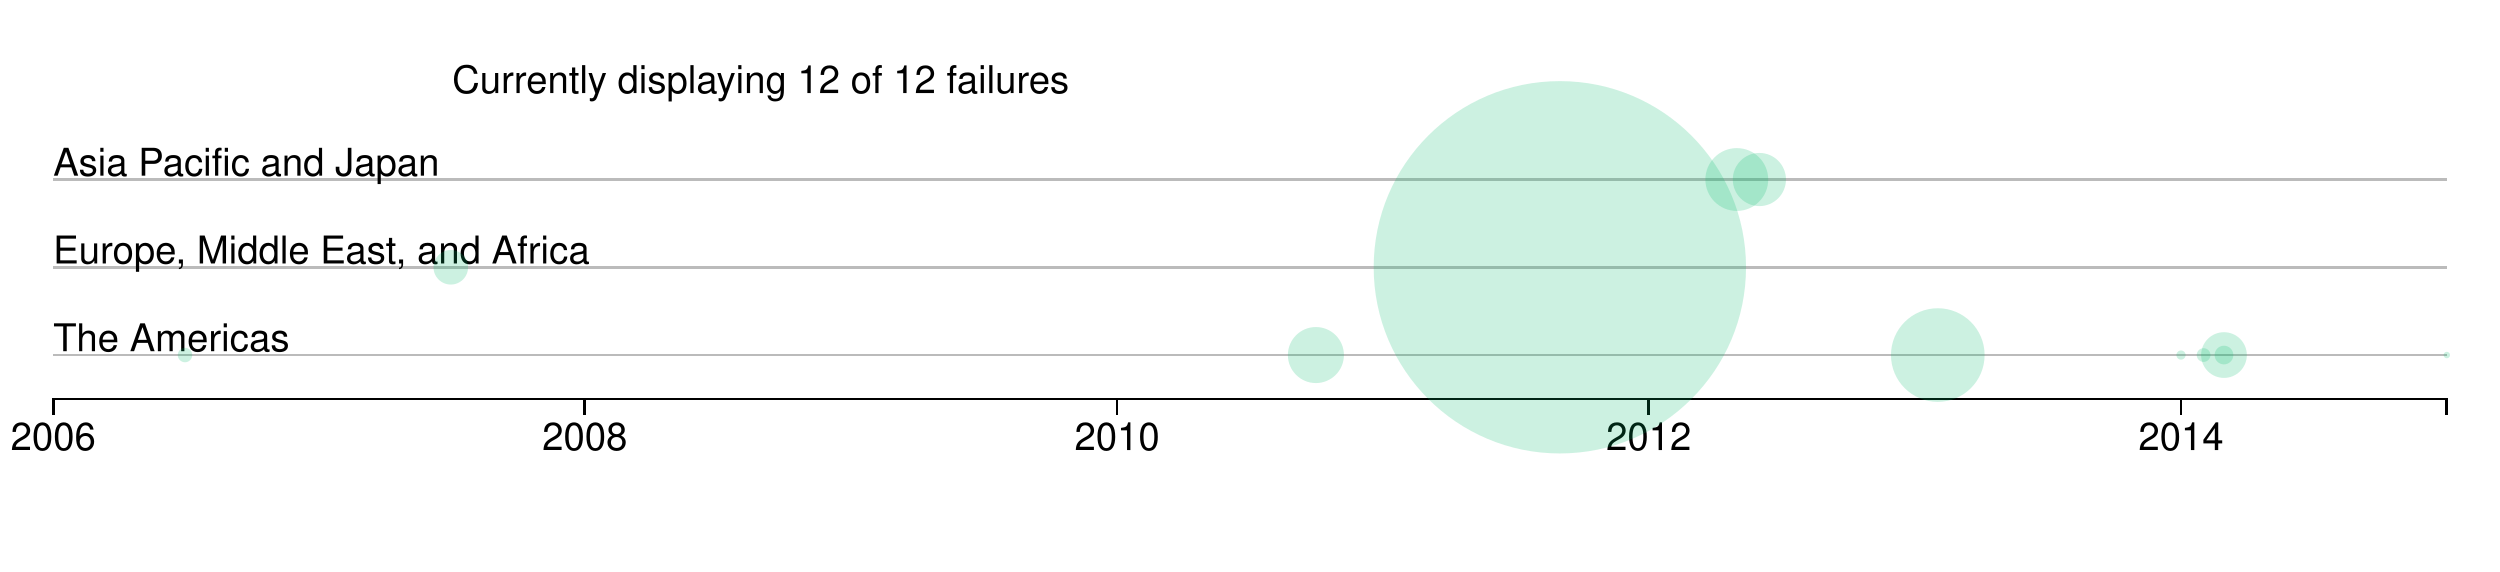
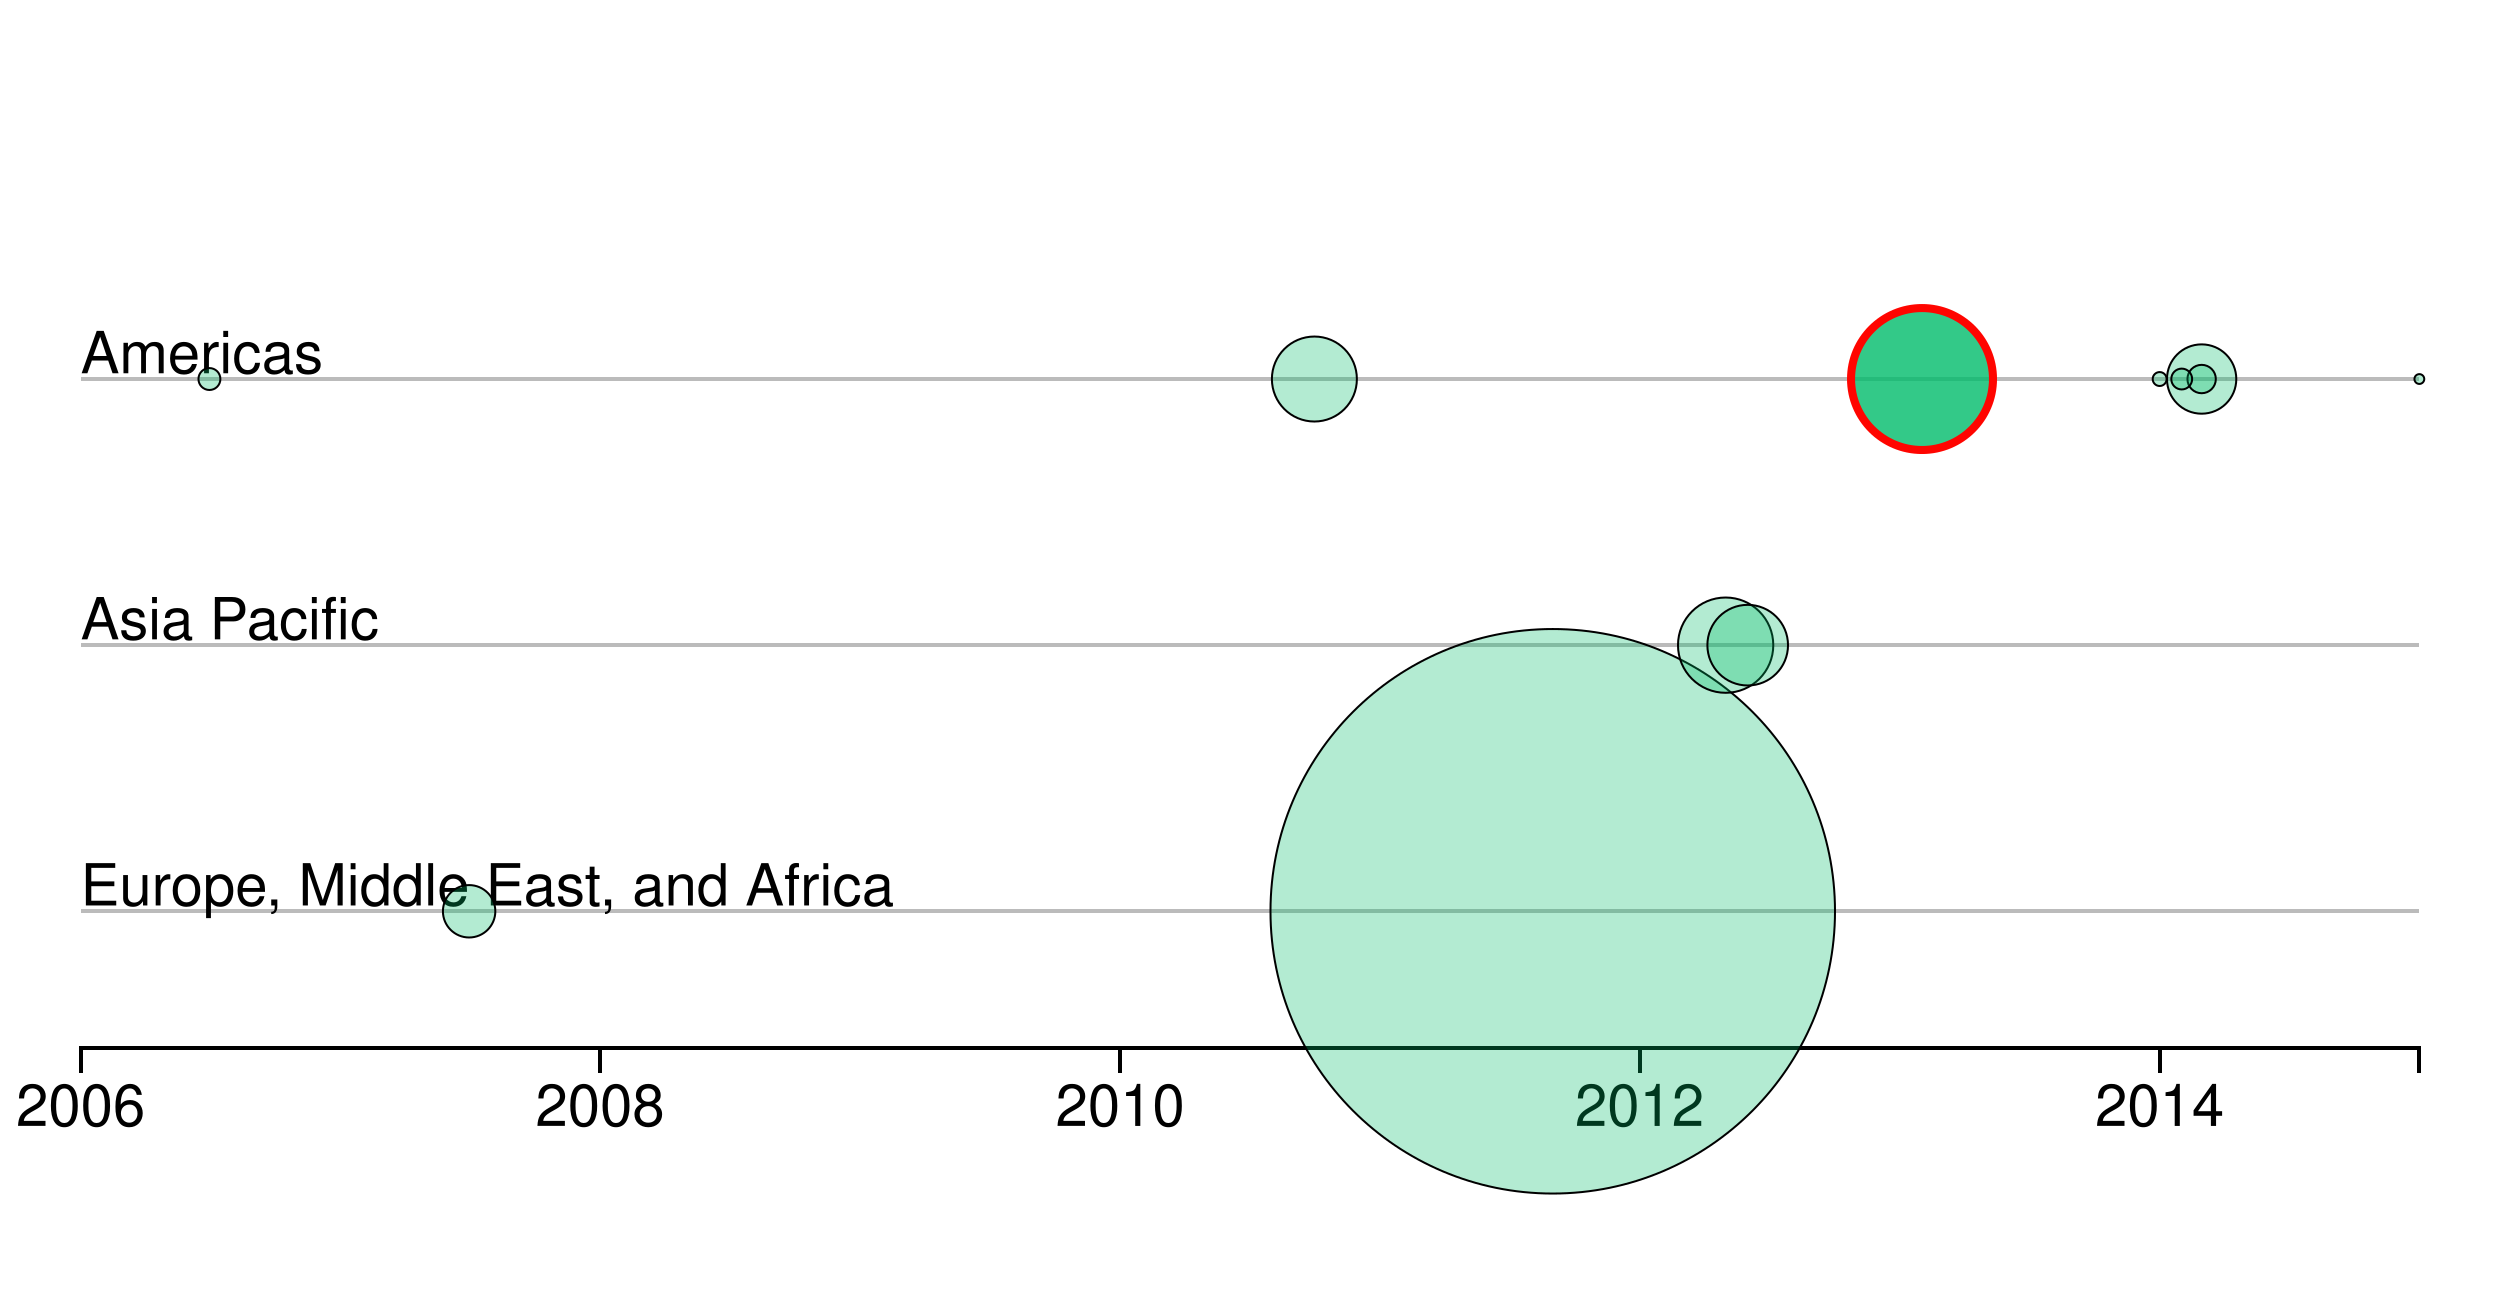
- <svg xmlns="http://www.w3.org/2000/svg" class="money" width="940" height="215" version="1.1" style="font-family:Theinhardt-Regular, Helvetica, Arial, sans-serif;font-size:14.4px;height:215px;line-height:21.6px;width:940px;perspective-origin:470px 107.5px;transform-origin:470px 107.5px;">
-   <g transform="translate(20,50)" style="font-family:Theinhardt-Regular, Helvetica, Arial, sans-serif;font-size:14.4px;height:auto;line-height:21.6px;overflow-x:visible;overflow-y:visible;width:auto;perspective-origin:0px 0px;transform-origin:0px 0px;">
-     <rect class="chart-background" x="0" y="0" width="900" height="100" style="font-family:Theinhardt-Regular, Helvetica, Arial, sans-serif;font-size:14.4px;height:auto;line-height:21.6px;opacity:0;overflow-x:visible;overflow-y:visible;width:auto;z-index:0;perspective-origin:0px 0px;transform-origin:0px 0px;" />
+ <svg xmlns="http://www.w3.org/2000/svg" class="money" width="620" height="325" version="1.1" style="font-family:Theinhardt-Regular, Helvetica, Arial, sans-serif;font-size:14.4px;height:325px;line-height:21.6px;width:620px;perspective-origin:310px 162.5px;transform-origin:310px 162.5px;">
+   <g transform="translate(20,60)" style="font-family:Theinhardt-Regular, Helvetica, Arial, sans-serif;font-size:14.4px;height:auto;line-height:21.6px;overflow-x:visible;overflow-y:visible;width:auto;perspective-origin:0px 0px;transform-origin:0px 0px;">
+     <rect class="chart-background" x="0" y="0" width="580" height="200" style="font-family:Theinhardt-Regular, Helvetica, Arial, sans-serif;font-size:14.4px;height:auto;line-height:21.6px;opacity:0;overflow-x:visible;overflow-y:visible;width:auto;z-index:0;perspective-origin:0px 0px;transform-origin:0px 0px;" />
    <g class="axes" style="font-family:Theinhardt-Regular, Helvetica, Arial, sans-serif;font-size:14.4px;height:auto;line-height:21.6px;overflow-x:visible;overflow-y:visible;width:auto;perspective-origin:0px 0px;transform-origin:0px 0px;">
-       <g class="x axis" transform="translate(0,100)" style="font-family:Theinhardt-Regular, Helvetica, Arial, sans-serif;font-size:14.4px;height:auto;line-height:21.6px;overflow-x:visible;overflow-y:visible;width:auto;perspective-origin:0px 0px;transform-origin:0px 0px;">
+       <g class="x axis" transform="translate(0,200)" style="font-family:Theinhardt-Regular, Helvetica, Arial, sans-serif;font-size:14.4px;height:auto;line-height:21.6px;overflow-x:visible;overflow-y:visible;width:auto;perspective-origin:0px 0px;transform-origin:0px 0px;">
        <g class="tick" transform="translate(0,0)" style="font-family:Theinhardt-Regular, Helvetica, Arial, sans-serif;font-size:14.4px;height:auto;line-height:21.6px;overflow-x:visible;overflow-y:visible;width:auto;perspective-origin:0px 0px;transform-origin:0px 0px;">
          <line y2="6" x2="0" style="font-family:Theinhardt-Regular, Helvetica, Arial, sans-serif;font-size:14.4px;height:auto;line-height:21.6px;overflow-x:visible;overflow-y:visible;width:auto;perspective-origin:0px 0px;transform-origin:0px 0px;fill:none;shape-rendering:crispEdges;stroke:rgb(0, 0, 0);" />
-           <text dy=".71em" y="9" x="0" style="display:block;font-family:Theinhardt-Regular, Helvetica, Arial, sans-serif;font-size:14.4px;height:15.016px;line-height:21.6px;overflow-x:visible;overflow-y:visible;white-space:nowrap;width:33.969px;perspective-origin:16.984px 7.5px;transform-origin:0px 0px;text-anchor:middle;">2006</text>
+           <text dy=".71em" y="9" x="0" style="display:block;font-family:Theinhardt-Regular, Helvetica, Arial, sans-serif;font-size:14.4px;height:15px;line-height:21.6px;overflow-x:visible;overflow-y:visible;white-space:nowrap;width:33.953px;perspective-origin:16.969px 7.5px;transform-origin:0px 0px;text-anchor:middle;">2006</text>
        </g>
-         <g class="tick" transform="translate(199.8783,0)" style="font-family:Theinhardt-Regular, Helvetica, Arial, sans-serif;font-size:14.4px;height:auto;line-height:21.6px;overflow-x:visible;overflow-y:visible;width:auto;perspective-origin:0px 0px;transform-origin:0px 0px;">
+         <g class="tick" transform="translate(128.8105,0)" style="font-family:Theinhardt-Regular, Helvetica, Arial, sans-serif;font-size:14.4px;height:auto;line-height:21.6px;overflow-x:visible;overflow-y:visible;width:auto;perspective-origin:0px 0px;transform-origin:0px 0px;">
          <line y2="6" x2="0" style="font-family:Theinhardt-Regular, Helvetica, Arial, sans-serif;font-size:14.4px;height:auto;line-height:21.6px;overflow-x:visible;overflow-y:visible;width:auto;perspective-origin:0px 0px;transform-origin:0px 0px;fill:none;shape-rendering:crispEdges;stroke:rgb(0, 0, 0);" />
-           <text dy=".71em" y="9" x="0" style="display:block;font-family:Theinhardt-Regular, Helvetica, Arial, sans-serif;font-size:14.4px;height:15.016px;line-height:21.6px;overflow-x:visible;overflow-y:visible;white-space:nowrap;width:33.969px;perspective-origin:16.984px 7.5px;transform-origin:0px 0px;text-anchor:middle;">2008</text>
+           <text dy=".71em" y="9" x="0" style="display:block;font-family:Theinhardt-Regular, Helvetica, Arial, sans-serif;font-size:14.4px;height:15px;line-height:21.6px;overflow-x:visible;overflow-y:visible;white-space:nowrap;width:33.953px;perspective-origin:16.969px 7.5px;transform-origin:0px 0px;text-anchor:middle;">2008</text>
        </g>
-         <g class="tick" transform="translate(400.0304,0)" style="font-family:Theinhardt-Regular, Helvetica, Arial, sans-serif;font-size:14.4px;height:auto;line-height:21.6px;overflow-x:visible;overflow-y:visible;width:auto;perspective-origin:0px 0px;transform-origin:0px 0px;">
+         <g class="tick" transform="translate(257.7974,0)" style="font-family:Theinhardt-Regular, Helvetica, Arial, sans-serif;font-size:14.4px;height:auto;line-height:21.6px;overflow-x:visible;overflow-y:visible;width:auto;perspective-origin:0px 0px;transform-origin:0px 0px;">
          <line y2="6" x2="0" style="font-family:Theinhardt-Regular, Helvetica, Arial, sans-serif;font-size:14.4px;height:auto;line-height:21.6px;overflow-x:visible;overflow-y:visible;width:auto;perspective-origin:0px 0px;transform-origin:0px 0px;fill:none;shape-rendering:crispEdges;stroke:rgb(0, 0, 0);" />
-           <text dy=".71em" y="9" x="0" style="display:block;font-family:Theinhardt-Regular, Helvetica, Arial, sans-serif;font-size:14.4px;height:15.016px;line-height:21.6px;overflow-x:visible;overflow-y:visible;white-space:nowrap;width:33.969px;perspective-origin:16.984px 7.5px;transform-origin:0px 0px;text-anchor:middle;">2010</text>
+           <text dy=".71em" y="9" x="0" style="display:block;font-family:Theinhardt-Regular, Helvetica, Arial, sans-serif;font-size:14.4px;height:15px;line-height:21.6px;overflow-x:visible;overflow-y:visible;white-space:nowrap;width:33.953px;perspective-origin:16.969px 7.5px;transform-origin:0px 0px;text-anchor:middle;">2010</text>
        </g>
-         <g class="tick" transform="translate(599.9087,0)" style="font-family:Theinhardt-Regular, Helvetica, Arial, sans-serif;font-size:14.4px;height:auto;line-height:21.6px;overflow-x:visible;overflow-y:visible;width:auto;perspective-origin:0px 0px;transform-origin:0px 0px;">
+         <g class="tick" transform="translate(386.6078,0)" style="font-family:Theinhardt-Regular, Helvetica, Arial, sans-serif;font-size:14.4px;height:auto;line-height:21.6px;overflow-x:visible;overflow-y:visible;width:auto;perspective-origin:0px 0px;transform-origin:0px 0px;">
          <line y2="6" x2="0" style="font-family:Theinhardt-Regular, Helvetica, Arial, sans-serif;font-size:14.4px;height:auto;line-height:21.6px;overflow-x:visible;overflow-y:visible;width:auto;perspective-origin:0px 0px;transform-origin:0px 0px;fill:none;shape-rendering:crispEdges;stroke:rgb(0, 0, 0);" />
-           <text dy=".71em" y="9" x="0" style="display:block;font-family:Theinhardt-Regular, Helvetica, Arial, sans-serif;font-size:14.4px;height:15.016px;line-height:21.6px;overflow-x:visible;overflow-y:visible;white-space:nowrap;width:33.969px;perspective-origin:16.984px 7.5px;transform-origin:0px 0px;text-anchor:middle;">2012</text>
+           <text dy=".71em" y="9" x="0" style="display:block;font-family:Theinhardt-Regular, Helvetica, Arial, sans-serif;font-size:14.4px;height:15px;line-height:21.6px;overflow-x:visible;overflow-y:visible;white-space:nowrap;width:33.953px;perspective-origin:16.969px 7.5px;transform-origin:0px 0px;text-anchor:middle;">2012</text>
        </g>
-         <g class="tick" transform="translate(800.0608,0)" style="font-family:Theinhardt-Regular, Helvetica, Arial, sans-serif;font-size:14.4px;height:auto;line-height:21.6px;overflow-x:visible;overflow-y:visible;width:auto;perspective-origin:0px 0px;transform-origin:0px 0px;">
+         <g class="tick" transform="translate(515.5948,0)" style="font-family:Theinhardt-Regular, Helvetica, Arial, sans-serif;font-size:14.4px;height:auto;line-height:21.6px;overflow-x:visible;overflow-y:visible;width:auto;perspective-origin:0px 0px;transform-origin:0px 0px;">
          <line y2="6" x2="0" style="font-family:Theinhardt-Regular, Helvetica, Arial, sans-serif;font-size:14.4px;height:auto;line-height:21.6px;overflow-x:visible;overflow-y:visible;width:auto;perspective-origin:0px 0px;transform-origin:0px 0px;fill:none;shape-rendering:crispEdges;stroke:rgb(0, 0, 0);" />
-           <text dy=".71em" y="9" x="0" style="display:block;font-family:Theinhardt-Regular, Helvetica, Arial, sans-serif;font-size:14.4px;height:15.016px;line-height:21.6px;overflow-x:visible;overflow-y:visible;white-space:nowrap;width:33.969px;perspective-origin:16.984px 7.5px;transform-origin:0px 0px;text-anchor:middle;">2014</text>
+           <text dy=".71em" y="9" x="0" style="display:block;font-family:Theinhardt-Regular, Helvetica, Arial, sans-serif;font-size:14.4px;height:15px;line-height:21.6px;overflow-x:visible;overflow-y:visible;white-space:nowrap;width:33.953px;perspective-origin:16.969px 7.5px;transform-origin:0px 0px;text-anchor:middle;">2014</text>
        </g>
-         <path class="domain" d="M0,6V0H900V6" style="font-family:Theinhardt-Regular, Helvetica, Arial, sans-serif;font-size:14.4px;height:auto;line-height:21.6px;overflow-x:visible;overflow-y:visible;width:auto;perspective-origin:0px 0px;transform-origin:0px 0px;fill:none;shape-rendering:crispEdges;stroke:rgb(0, 0, 0);" />
-       </g>
-     </g>
-     <g class="status-base" style="font-family:Theinhardt-Regular, Helvetica, Arial, sans-serif;font-size:14.4px;height:auto;line-height:21.6px;overflow-x:visible;overflow-y:visible;width:auto;perspective-origin:0px 0px;transform-origin:0px 0px;">
-       <g class="current-status" style="font-family:Theinhardt-Regular, Helvetica, Arial, sans-serif;font-size:14.4px;height:auto;line-height:21.6px;overflow-x:visible;overflow-y:visible;width:auto;perspective-origin:0px 0px;transform-origin:0px 0px;">
-         <text x="0" y="0" dx="150" dy="-15" style="display:block;font-family:Theinhardt-Regular, Helvetica, Arial, sans-serif;font-size:14.4px;height:15px;line-height:21.6px;overflow-x:visible;overflow-y:visible;white-space:nowrap;width:221.828px;perspective-origin:110.906px 7.5px;transform-origin:0px 0px;">Currently displaying 12 of 12 failures</text>
+         <path class="domain" d="M0,6V0H580V6" style="font-family:Theinhardt-Regular, Helvetica, Arial, sans-serif;font-size:14.4px;height:auto;line-height:21.6px;overflow-x:visible;overflow-y:visible;width:auto;perspective-origin:0px 0px;transform-origin:0px 0px;fill:none;shape-rendering:crispEdges;stroke:rgb(0, 0, 0);" />
      </g>
    </g>
    <g class="lines" style="font-family:Theinhardt-Regular, Helvetica, Arial, sans-serif;font-size:14.4px;height:auto;line-height:21.6px;overflow-x:visible;overflow-y:visible;width:auto;perspective-origin:0px 0px;transform-origin:0px 0px;">
-       <line class="straight-line" x1="0" x2="900" y1="17.5" y2="17.5" stroke-width="1" style="font-family:Theinhardt-Regular, Helvetica, Arial, sans-serif;font-size:14.4px;height:auto;line-height:21.6px;overflow-x:visible;overflow-y:visible;width:auto;perspective-origin:0px 0px;transform-origin:0px 0px;shape-rendering:crispEdges;stroke:rgb(187, 187, 187);" />
-       <line class="straight-line" x1="0" x2="900" y1="50.5" y2="50.5" stroke-width="1" style="font-family:Theinhardt-Regular, Helvetica, Arial, sans-serif;font-size:14.4px;height:auto;line-height:21.6px;overflow-x:visible;overflow-y:visible;width:auto;perspective-origin:0px 0px;transform-origin:0px 0px;shape-rendering:crispEdges;stroke:rgb(187, 187, 187);" />
-       <line class="straight-line" x1="0" x2="900" y1="83.5" y2="83.5" stroke-width="1" style="font-family:Theinhardt-Regular, Helvetica, Arial, sans-serif;font-size:14.4px;height:auto;line-height:21.6px;overflow-x:visible;overflow-y:visible;width:auto;perspective-origin:0px 0px;transform-origin:0px 0px;shape-rendering:crispEdges;stroke:rgb(187, 187, 187);" />
+       <line class="straight-line" x1="0" x2="580" y1="34" y2="34" stroke-width="1" style="font-family:Theinhardt-Regular, Helvetica, Arial, sans-serif;font-size:14.4px;height:auto;line-height:21.6px;overflow-x:visible;overflow-y:visible;width:auto;perspective-origin:0px 0px;transform-origin:0px 0px;shape-rendering:crispEdges;stroke:rgb(187, 187, 187);" />
+       <line class="straight-line" x1="0" x2="580" y1="100" y2="100" stroke-width="1" style="font-family:Theinhardt-Regular, Helvetica, Arial, sans-serif;font-size:14.4px;height:auto;line-height:21.6px;overflow-x:visible;overflow-y:visible;width:auto;perspective-origin:0px 0px;transform-origin:0px 0px;shape-rendering:crispEdges;stroke:rgb(187, 187, 187);" />
+       <line class="straight-line" x1="0" x2="580" y1="166" y2="166" stroke-width="1" style="font-family:Theinhardt-Regular, Helvetica, Arial, sans-serif;font-size:14.4px;height:auto;line-height:21.6px;overflow-x:visible;overflow-y:visible;width:auto;perspective-origin:0px 0px;transform-origin:0px 0px;shape-rendering:crispEdges;stroke:rgb(187, 187, 187);" />
    </g>
    <g class="labels" style="font-family:Theinhardt-Regular, Helvetica, Arial, sans-serif;font-size:14.4px;height:auto;line-height:21.6px;overflow-x:visible;overflow-y:visible;width:auto;perspective-origin:0px 0px;transform-origin:0px 0px;">
-       <text class="y label" x="0" y="17.5" dy="-.1em" dx="0" text-anchor="beginning" style="display:block;font-family:Theinhardt-Regular, Helvetica, Arial, sans-serif;font-size:14.4px;height:15.016px;line-height:21.6px;overflow-x:visible;overflow-y:visible;white-space:nowrap;width:132.703px;perspective-origin:66.344px 7.5px;transform-origin:0px 0px;">Asia Pacific and Japan</text>
-       <text class="y label" x="0" y="50.5" dy="-.1em" dx="0" text-anchor="beginning" style="display:block;font-family:Theinhardt-Regular, Helvetica, Arial, sans-serif;font-size:14.4px;height:15.016px;line-height:21.6px;overflow-x:visible;overflow-y:visible;white-space:nowrap;width:187.219px;perspective-origin:93.609px 7.5px;transform-origin:0px 0px;">Europe, Middle East, and Africa</text>
-       <text class="y label" x="0" y="83.5" dy="-.1em" dx="0" text-anchor="beginning" style="display:block;font-family:Theinhardt-Regular, Helvetica, Arial, sans-serif;font-size:14.4px;height:15.016px;line-height:21.6px;overflow-x:visible;overflow-y:visible;white-space:nowrap;width:81.984px;perspective-origin:40.984px 7.5px;transform-origin:0px 0px;">The Americas</text>
+       <text class="y label" x="0" y="34" dy="-.1em" dx="0" text-anchor="beginning" style="display:block;font-family:Theinhardt-Regular, Helvetica, Arial, sans-serif;font-size:14.4px;height:15px;line-height:21.6px;overflow-x:visible;overflow-y:visible;white-space:nowrap;width:56.344px;perspective-origin:28.172px 7.5px;transform-origin:0px 0px;">Americas</text>
+       <text class="y label" x="0" y="100" dy="-.1em" dx="0" text-anchor="beginning" style="display:block;font-family:Theinhardt-Regular, Helvetica, Arial, sans-serif;font-size:14.4px;height:15px;line-height:21.6px;overflow-x:visible;overflow-y:visible;white-space:nowrap;width:69.219px;perspective-origin:34.609px 7.5px;transform-origin:0px 0px;">Asia Pacific</text>
+       <text class="y label" x="0" y="166" dy="-.1em" dx="0" text-anchor="beginning" style="display:block;font-family:Theinhardt-Regular, Helvetica, Arial, sans-serif;font-size:14.4px;height:15px;line-height:21.6px;overflow-x:visible;overflow-y:visible;white-space:nowrap;width:187.203px;perspective-origin:93.594px 7.5px;transform-origin:0px 0px;">Europe, Middle East, and Africa</text>
    </g>
    <g class="circles" style="font-family:Theinhardt-Regular, Helvetica, Arial, sans-serif;font-size:14.4px;height:auto;line-height:21.6px;overflow-x:visible;overflow-y:visible;width:auto;perspective-origin:0px 0px;transform-origin:0px 0px;">
-       <circle class="data-point" r="70" data-date-index="133" cx="566.504" style="cursor:pointer;font-family:Theinhardt-Regular, Helvetica, Arial, sans-serif;font-size:14.4px;height:auto;line-height:21.6px;overflow-x:visible;overflow-y:visible;width:auto;perspective-origin:0px 0px;transform-origin:0px 0px;fill:rgb(0, 187, 106);fill-opacity:0.2;cx:566.504px;cy:50.5px;r:70px;" cy="50.5" />
-       <circle class="data-point" r="17.601" data-date-index="159" cx="708.61" style="cursor:pointer;font-family:Theinhardt-Regular, Helvetica, Arial, sans-serif;font-size:14.4px;height:auto;line-height:21.6px;overflow-x:visible;overflow-y:visible;width:auto;perspective-origin:0px 0px;transform-origin:0px 0px;fill:rgb(0, 187, 106);fill-opacity:0.2;cx:708.61px;cy:83.5px;r:17.601px;" cy="83.5" />
-       <circle class="data-point" r="11.816" data-date-index="144" cx="633.039" style="cursor:pointer;font-family:Theinhardt-Regular, Helvetica, Arial, sans-serif;font-size:14.4px;height:auto;line-height:21.6px;overflow-x:visible;overflow-y:visible;width:auto;perspective-origin:0px 0px;transform-origin:0px 0px;fill:rgb(0, 187, 106);fill-opacity:0.2;cx:633.039px;cy:17.5px;r:11.816px;" cy="17.5" />
-       <circle class="data-point" r="10.538" data-date-index="108" cx="474.779" style="cursor:pointer;font-family:Theinhardt-Regular, Helvetica, Arial, sans-serif;font-size:14.4px;height:auto;line-height:21.6px;overflow-x:visible;overflow-y:visible;width:auto;perspective-origin:0px 0px;transform-origin:0px 0px;fill:rgb(0, 187, 106);fill-opacity:0.2;cx:474.779px;cy:83.5px;r:10.538px;" cy="83.5" />
-       <circle class="data-point" r="9.999" data-date-index="145" cx="641.527" style="cursor:pointer;font-family:Theinhardt-Regular, Helvetica, Arial, sans-serif;font-size:14.4px;height:auto;line-height:21.6px;overflow-x:visible;overflow-y:visible;width:auto;perspective-origin:0px 0px;transform-origin:0px 0px;fill:rgb(0, 187, 106);fill-opacity:0.2;cx:641.527px;cy:17.5px;r:9.999px;" cy="17.5" />
-       <circle class="data-point" r="8.595" data-date-index="190" cx="816.215" style="cursor:pointer;font-family:Theinhardt-Regular, Helvetica, Arial, sans-serif;font-size:14.4px;height:auto;line-height:21.6px;overflow-x:visible;overflow-y:visible;width:auto;perspective-origin:0px 0px;transform-origin:0px 0px;fill:rgb(0, 187, 106);fill-opacity:0.2;cx:816.215px;cy:83.5px;r:8.595px;" cy="83.5" />
-       <circle class="data-point" r="6.497" data-date-index="32" cx="149.498" style="cursor:pointer;font-family:Theinhardt-Regular, Helvetica, Arial, sans-serif;font-size:14.4px;height:auto;line-height:21.6px;overflow-x:visible;overflow-y:visible;width:auto;perspective-origin:0px 0px;transform-origin:0px 0px;fill:rgb(0, 187, 106);fill-opacity:0.2;cx:149.498px;cy:50.5px;r:6.497px;" cy="50.5" />
-       <circle class="data-point" r="3.52" data-date-index="189" cx="816.215" style="cursor:pointer;font-family:Theinhardt-Regular, Helvetica, Arial, sans-serif;font-size:14.4px;height:auto;line-height:21.6px;overflow-x:visible;overflow-y:visible;width:auto;perspective-origin:0px 0px;transform-origin:0px 0px;fill:rgb(0, 187, 106);fill-opacity:0.2;cx:816.215px;cy:83.5px;r:3.52px;" cy="83.5" />
-       <circle class="data-point" r="2.718" data-date-index="19" cx="49.559" style="cursor:pointer;font-family:Theinhardt-Regular, Helvetica, Arial, sans-serif;font-size:14.4px;height:auto;line-height:21.6px;overflow-x:visible;overflow-y:visible;width:auto;perspective-origin:0px 0px;transform-origin:0px 0px;fill:rgb(0, 187, 106);fill-opacity:0.2;cx:49.559px;cy:83.5px;r:2.718px;" cy="83.5" />
-       <circle class="data-point" r="2.583" data-date-index="184" cx="808.549" style="cursor:pointer;font-family:Theinhardt-Regular, Helvetica, Arial, sans-serif;font-size:14.4px;height:auto;line-height:21.6px;overflow-x:visible;overflow-y:visible;width:auto;perspective-origin:0px 0px;transform-origin:0px 0px;fill:rgb(0, 187, 106);fill-opacity:0.2;cx:808.549px;cy:83.5px;r:2.583px;" cy="83.5" />
-       <circle class="data-point" r="1.726" data-date-index="183" cx="800.061" style="cursor:pointer;font-family:Theinhardt-Regular, Helvetica, Arial, sans-serif;font-size:14.4px;height:auto;line-height:21.6px;overflow-x:visible;overflow-y:visible;width:auto;perspective-origin:0px 0px;transform-origin:0px 0px;fill:rgb(0, 187, 106);fill-opacity:0.2;cx:800.061px;cy:83.5px;r:1.726px;" cy="83.5" />
-       <circle class="data-point" r="1.216" data-date-index="210" cx="900" style="cursor:pointer;font-family:Theinhardt-Regular, Helvetica, Arial, sans-serif;font-size:14.4px;height:auto;line-height:21.6px;overflow-x:visible;overflow-y:visible;width:auto;perspective-origin:0px 0px;transform-origin:0px 0px;fill:rgb(0, 187, 106);fill-opacity:0.2;cx:900px;cy:83.5px;r:1.216px;" cy="83.5" />
+       <circle class="data-point money" r="70" data-date-index="133" cx="365.081" style="cursor:pointer;font-family:Theinhardt-Regular, Helvetica, Arial, sans-serif;font-size:14.4px;height:auto;line-height:21.6px;overflow-x:visible;overflow-y:visible;width:auto;perspective-origin:0px 0px;transform-origin:0px 0px;fill:rgb(0, 187, 106);fill-opacity:0.3;stroke:rgb(0, 0, 0);stroke-width:0.5px;cx:365.081px;cy:166px;r:70px;" cy="166" />
+       <circle class="data-point money active" r="17.601" data-date-index="159" cx="456.66" cy="34" style="cursor:pointer;font-family:Theinhardt-Regular, Helvetica, Arial, sans-serif;font-size:14.4px;height:auto;line-height:21.6px;overflow-x:visible;overflow-y:visible;width:auto;perspective-origin:0px 0px;transform-origin:0px 0px;fill:rgb(0, 187, 106);fill-opacity:0.8;stroke:rgb(255, 5, 0);stroke-width:2px;cx:456.66px;cy:34px;r:17.601px;" />
+       <circle class="data-point money" r="11.816" data-date-index="144" cx="407.959" style="cursor:pointer;font-family:Theinhardt-Regular, Helvetica, Arial, sans-serif;font-size:14.4px;height:auto;line-height:21.6px;overflow-x:visible;overflow-y:visible;width:auto;perspective-origin:0px 0px;transform-origin:0px 0px;fill:rgb(0, 187, 106);fill-opacity:0.3;stroke:rgb(0, 0, 0);stroke-width:0.5px;cx:407.959px;cy:100px;r:11.816px;" cy="100" />
+       <circle class="data-point money" r="10.538" data-date-index="108" cx="305.969" style="cursor:pointer;font-family:Theinhardt-Regular, Helvetica, Arial, sans-serif;font-size:14.4px;height:auto;line-height:21.6px;overflow-x:visible;overflow-y:visible;width:auto;perspective-origin:0px 0px;transform-origin:0px 0px;fill:rgb(0, 187, 106);fill-opacity:0.3;stroke:rgb(0, 0, 0);stroke-width:0.5px;cx:305.969px;cy:34px;r:10.538px;" cy="34" />
+       <circle class="data-point money" r="9.999" data-date-index="145" cx="413.429" style="cursor:pointer;font-family:Theinhardt-Regular, Helvetica, Arial, sans-serif;font-size:14.4px;height:auto;line-height:21.6px;overflow-x:visible;overflow-y:visible;width:auto;perspective-origin:0px 0px;transform-origin:0px 0px;fill:rgb(0, 187, 106);fill-opacity:0.3;stroke:rgb(0, 0, 0);stroke-width:0.5px;cx:413.429px;cy:100px;r:9.999px;" cy="100" />
+       <circle class="data-point money" r="8.595" data-date-index="190" cx="526.005" style="cursor:pointer;font-family:Theinhardt-Regular, Helvetica, Arial, sans-serif;font-size:14.4px;height:auto;line-height:21.6px;overflow-x:visible;overflow-y:visible;width:auto;perspective-origin:0px 0px;transform-origin:0px 0px;fill:rgb(0, 187, 106);fill-opacity:0.3;stroke:rgb(0, 0, 0);stroke-width:0.5px;cx:526.005px;cy:34px;r:8.595px;" cy="34" />
+       <circle class="data-point money" r="6.497" data-date-index="32" cx="96.343" style="cursor:pointer;font-family:Theinhardt-Regular, Helvetica, Arial, sans-serif;font-size:14.4px;height:auto;line-height:21.6px;overflow-x:visible;overflow-y:visible;width:auto;perspective-origin:0px 0px;transform-origin:0px 0px;fill:rgb(0, 187, 106);fill-opacity:0.3;stroke:rgb(0, 0, 0);stroke-width:0.5px;cx:96.343px;cy:166px;r:6.497px;" cy="166" />
+       <circle class="data-point money" r="3.52" data-date-index="189" cx="526.005" style="cursor:pointer;font-family:Theinhardt-Regular, Helvetica, Arial, sans-serif;font-size:14.4px;height:auto;line-height:21.6px;overflow-x:visible;overflow-y:visible;width:auto;perspective-origin:0px 0px;transform-origin:0px 0px;fill:rgb(0, 187, 106);fill-opacity:0.3;stroke:rgb(0, 0, 0);stroke-width:0.5px;cx:526.005px;cy:34px;r:3.52px;" cy="34" />
+       <circle class="data-point money" r="2.718" data-date-index="19" cx="31.938" style="cursor:pointer;font-family:Theinhardt-Regular, Helvetica, Arial, sans-serif;font-size:14.4px;height:auto;line-height:21.6px;overflow-x:visible;overflow-y:visible;width:auto;perspective-origin:0px 0px;transform-origin:0px 0px;fill:rgb(0, 187, 106);fill-opacity:0.3;stroke:rgb(0, 0, 0);stroke-width:0.5px;cx:31.938px;cy:34px;r:2.718px;" cy="34" />
+       <circle class="data-point money" r="2.583" data-date-index="184" cx="521.065" style="cursor:pointer;font-family:Theinhardt-Regular, Helvetica, Arial, sans-serif;font-size:14.4px;height:auto;line-height:21.6px;overflow-x:visible;overflow-y:visible;width:auto;perspective-origin:0px 0px;transform-origin:0px 0px;fill:rgb(0, 187, 106);fill-opacity:0.3;stroke:rgb(0, 0, 0);stroke-width:0.5px;cx:521.065px;cy:34px;r:2.583px;" cy="34" />
+       <circle class="data-point money" r="1.726" data-date-index="183" cx="515.595" style="cursor:pointer;font-family:Theinhardt-Regular, Helvetica, Arial, sans-serif;font-size:14.4px;height:auto;line-height:21.6px;overflow-x:visible;overflow-y:visible;width:auto;perspective-origin:0px 0px;transform-origin:0px 0px;fill:rgb(0, 187, 106);fill-opacity:0.3;stroke:rgb(0, 0, 0);stroke-width:0.5px;cx:515.595px;cy:34px;r:1.726px;" cy="34" />
+       <circle class="data-point money" r="1.216" data-date-index="210" cx="580" style="cursor:pointer;font-family:Theinhardt-Regular, Helvetica, Arial, sans-serif;font-size:14.4px;height:auto;line-height:21.6px;overflow-x:visible;overflow-y:visible;width:auto;perspective-origin:0px 0px;transform-origin:0px 0px;fill:rgb(0, 187, 106);fill-opacity:0.3;stroke:rgb(0, 0, 0);stroke-width:0.5px;cx:580px;cy:34px;r:1.216px;" cy="34" />
    </g>
  </g>
</svg>
